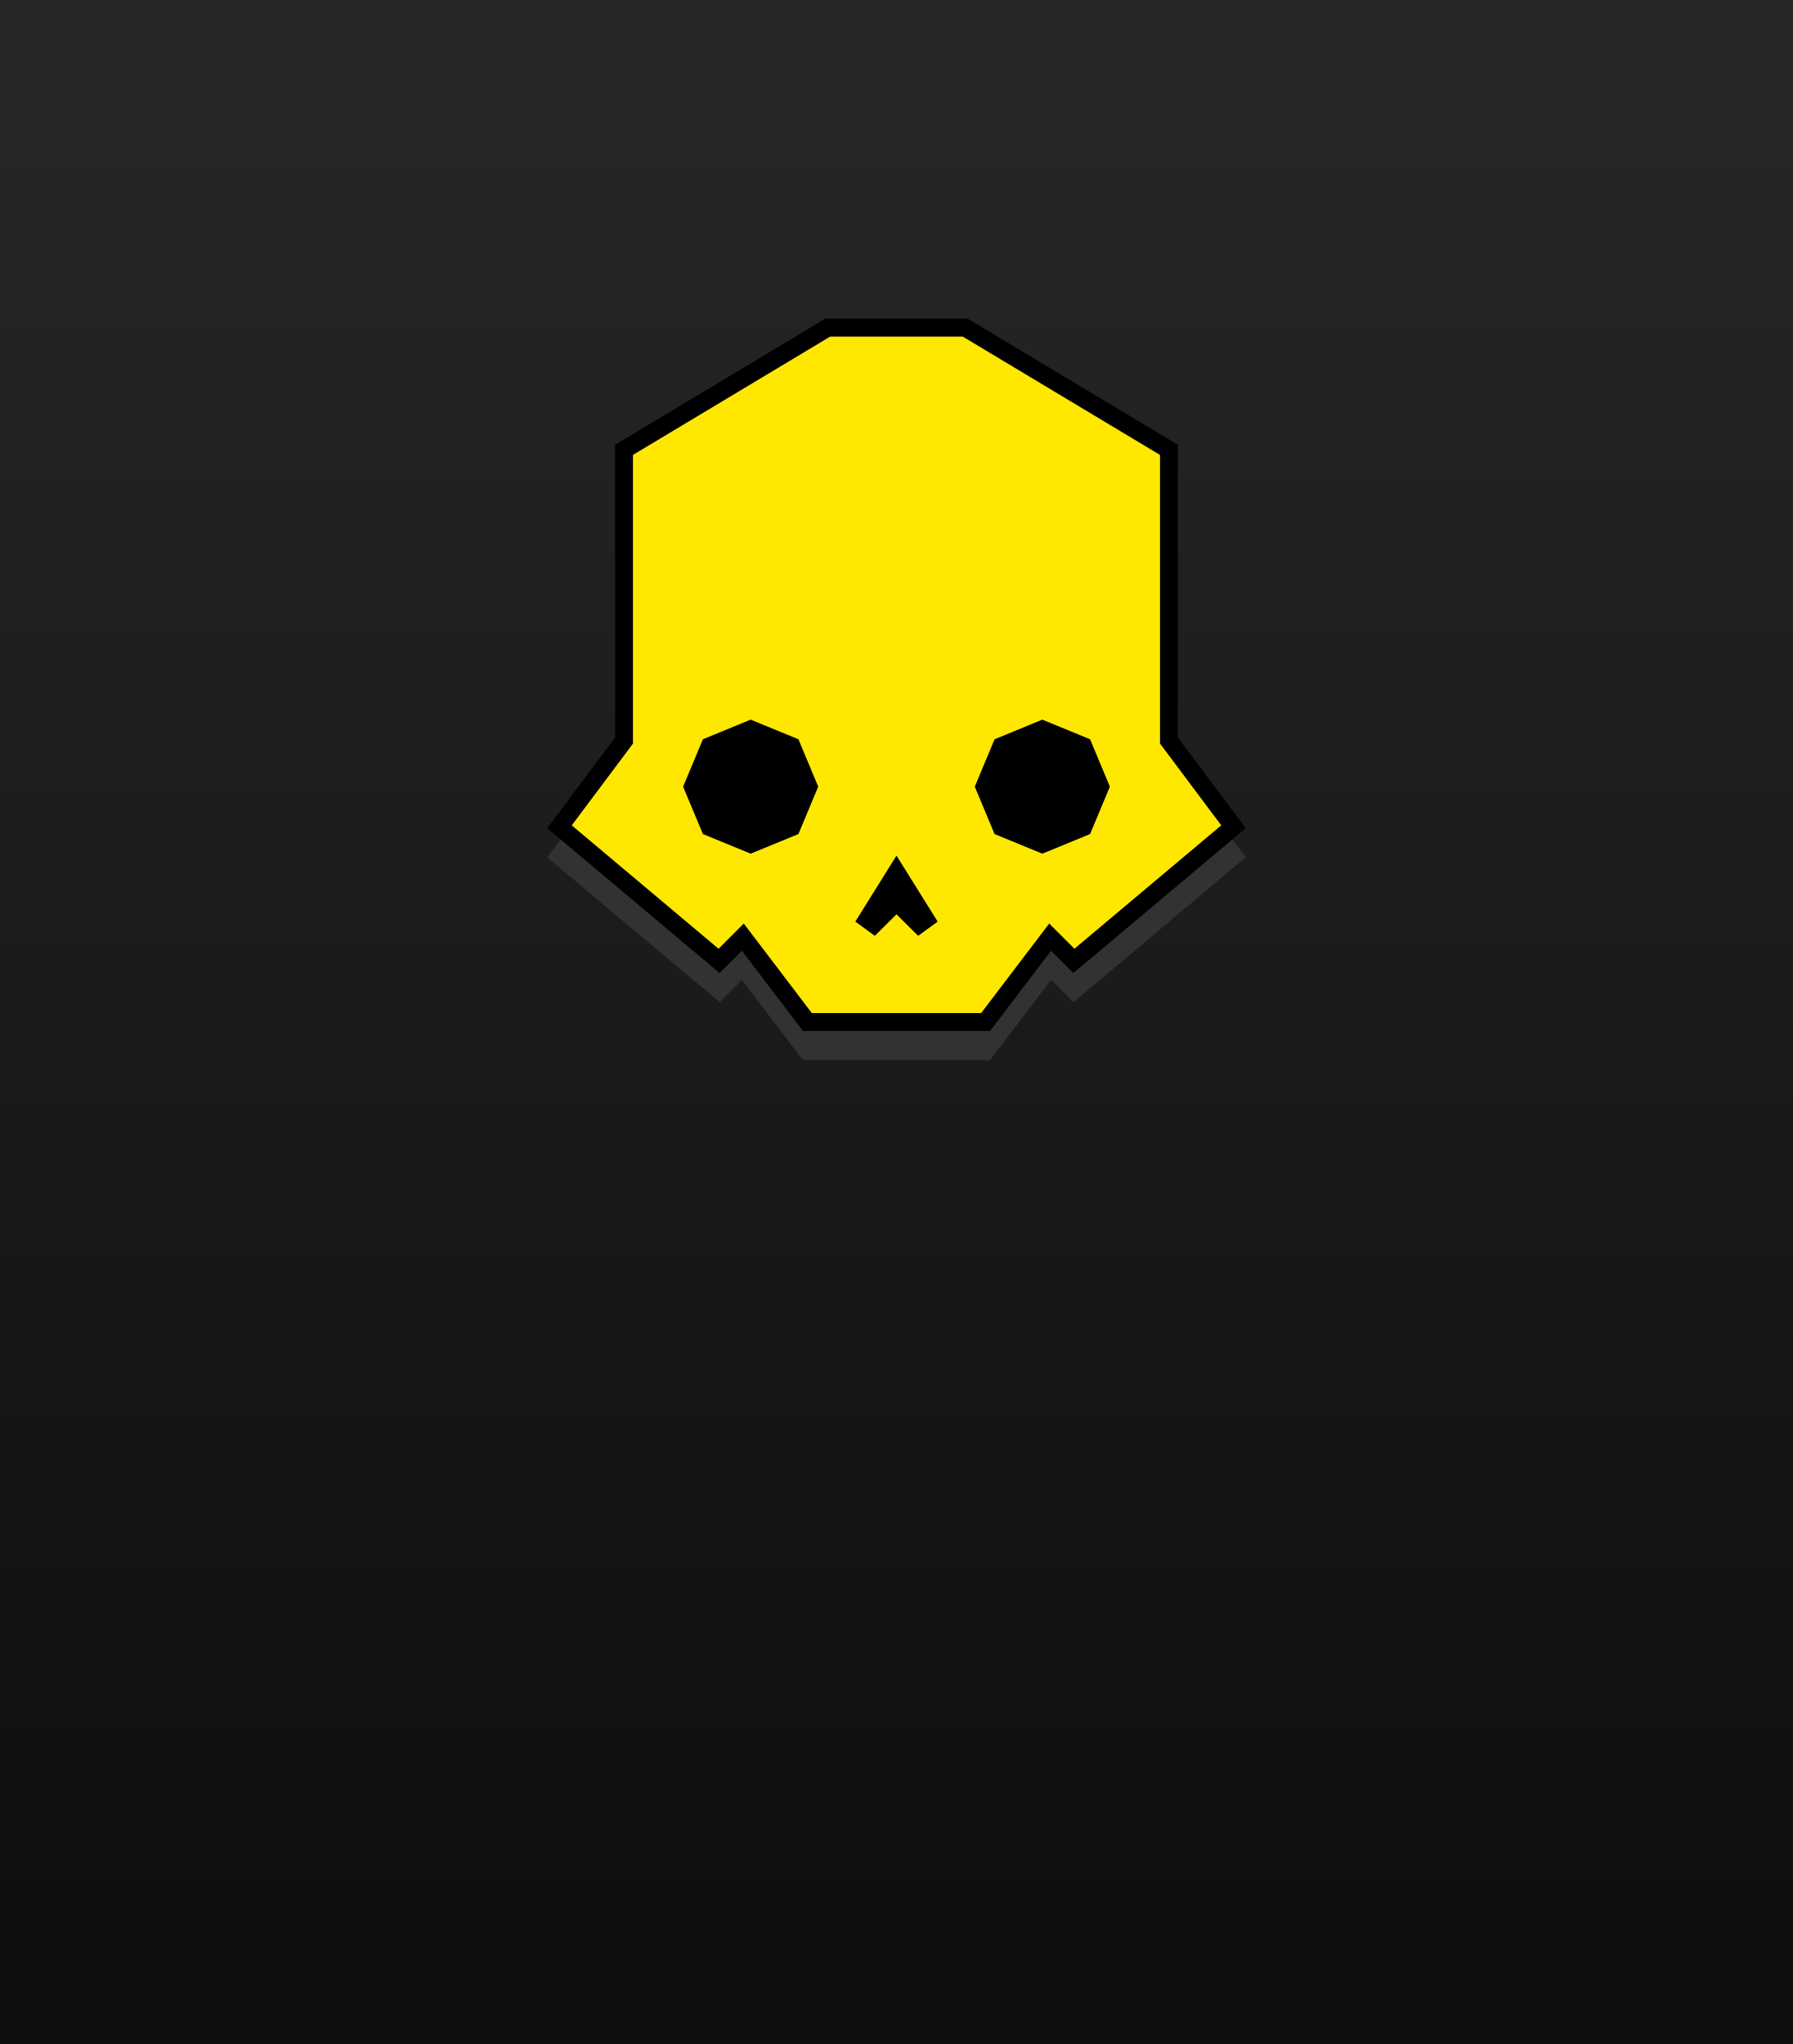
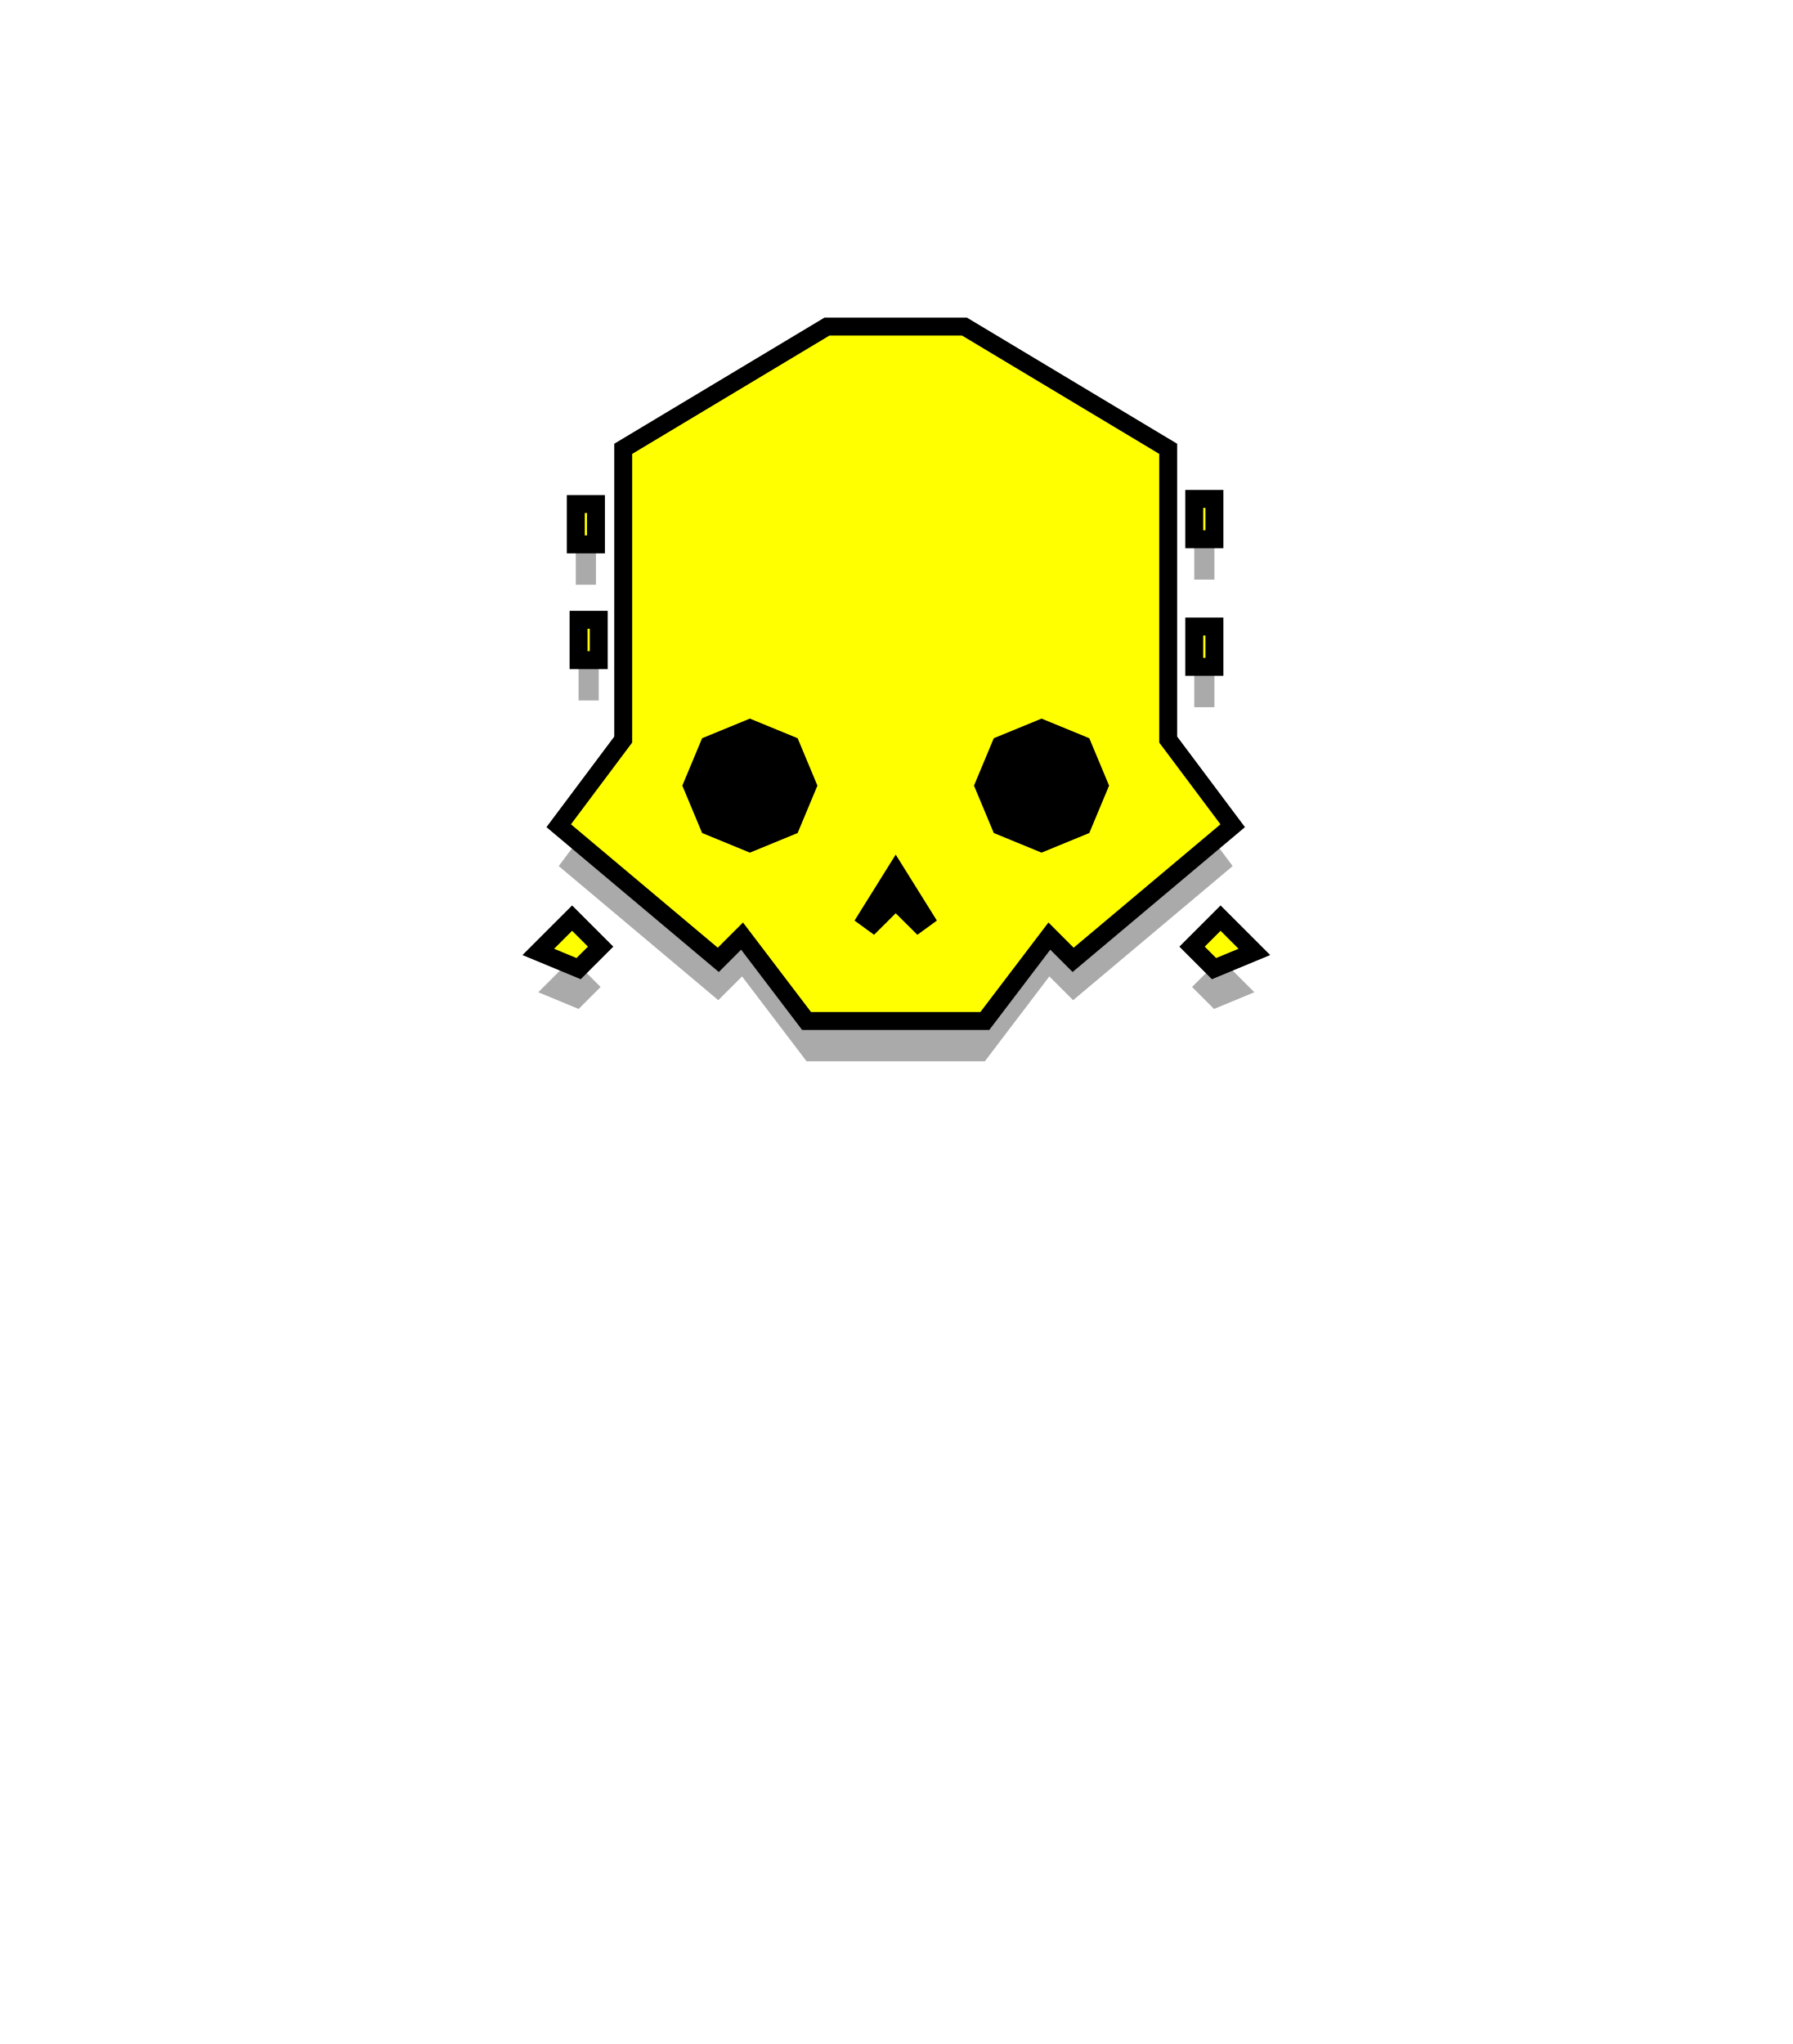
<svg xmlns="http://www.w3.org/2000/svg" xmlns:xlink="http://www.w3.org/1999/xlink" width="200" height="228" viewBox="0 0 200 228" version="1.1" id="svg1" xml:space="preserve">
  <defs id="defs1">
    <linearGradient id="linearGradient6">
      <stop style="stop-color:#262626;stop-opacity:1;" offset="0" id="stop6" />
      <stop style="stop-color:#0f0f0f;stop-opacity:1;" offset="1" id="stop7" />
    </linearGradient>
-     <linearGradient xlink:href="#linearGradient6" id="linearGradient7" x1="26.458" y1="-2.022" x2="26.458" y2="99.42" gradientUnits="userSpaceOnUse" gradientTransform="matrix(1.02846,0,0,1.971572,24.95312,17.98573)" />
+     <linearGradient xlink:href="#linearGradient6" id="linearGradient64" gradientUnits="userSpaceOnUse" gradientTransform="matrix(1.02846,0,0,1.971572,24.95312,17.98573)" x1="26.458" y1="-2.022" x2="26.458" y2="99.42" />
  </defs>
-   <path id="rect62" style="display:inline;fill:url(#linearGradient7);stroke-width:3.251;stroke-linecap:square" d="M -1.8106866e-7,-2.6435026e-8 H 200 V 228 H -1.8106866e-7 Z" />
-   <path id="path13" style="fill:#323232;fill-opacity:1;stroke:#323232;stroke-width:2;stroke-linecap:round;stroke-dasharray:none;stroke-opacity:1" d="M 92.33,39.795 69.605,53.43 v 32.431 l -7.196,9.612 17.801,14.961 2.651,-2.651 7.196,9.468 h 9.943 9.943 l 7.196,-9.468 2.651,2.651 17.801,-14.961 -7.196,-9.612 V 53.43 L 107.67,39.795 h -7.67 z" />
-   <path id="path16" style="fill:#ffe800;fill-opacity:1;stroke:#000000;stroke-width:2;stroke-linecap:round;stroke-dasharray:none;stroke-opacity:1" d="M 92.33,36.545 69.605,50.18 v 32.431 l -7.196,9.612 17.801,14.961 2.651,-2.651 7.196,9.468 h 9.943 9.943 l 7.196,-9.468 2.651,2.651 17.801,-14.961 -7.196,-9.612 V 50.18 L 107.67,36.545 h -7.67 z" />
-   <path id="ellipse16" style="stroke-width:5.382;stroke-linecap:round" d="m 91.268,87.749 -2.207,5.286 -5.328,2.189 -5.328,-2.19 -2.207,-5.286 2.207,-5.286 5.328,-2.19 5.328,2.19 2.207,5.286 v 0" />
-   <path id="path17" style="fill:#000000;fill-opacity:1;stroke:none;stroke-width:5.448;stroke-linecap:round" d="m 100,95.441 -4.593,7.362 2.178,1.586 2.415,-2.402 2.415,2.402 2.178,-1.586 z" />
-   <path id="ellipse17" style="stroke-width:5.382;stroke-linecap:round" d="m 108.732,87.749 2.207,5.286 5.328,2.189 5.328,-2.189 2.207,-5.286 -2.207,-5.286 -5.328,-2.19 -5.328,2.19 -2.207,5.286 v 0" />
+   <path id="path4" style="display:inline;fill:#aaaaaa;fill-opacity:1;stroke:none;stroke-width:2;stroke-linecap:round;stroke-dasharray:none;stroke-opacity:1" d="M 92.242,40.929 69.517,54.564 v 32.431 l -7.196,9.612 17.801,14.961 2.651,-2.651 7.196,9.468 h 9.943 9.943 l 7.196,-9.468 2.651,2.651 17.801,-14.961 -7.196,-9.612 V 54.564 L 107.582,40.929 h -7.67 z" />
+   <path style="baseline-shift:baseline;display:inline;overflow:visible;opacity:1;fill:#aaaaaa;fill-opacity:1;stroke:none;stroke-width:2;stroke-linecap:square;stroke-dasharray:none;stroke-opacity:1;enable-background:accumulate;stop-color:#000000;stop-opacity:1" d="m 64.537,78.135 h 2.25 v -4.5 h -2.25 z" id="path5" />
+   <path style="baseline-shift:baseline;display:inline;overflow:visible;opacity:1;fill:#aaaaaa;fill-opacity:1;stroke:none;stroke-width:2;stroke-linecap:square;stroke-dasharray:none;stroke-opacity:1;enable-background:accumulate;stop-color:#000000;stop-opacity:1" d="m 133.213,74.385 v 4.5 h 2.25 l 0,-4.5 z" id="path6" />
+   <path style="baseline-shift:baseline;display:inline;overflow:visible;opacity:1;fill:#aaaaaa;fill-opacity:1;fill-rule:evenodd;stroke:none;stroke-width:2;stroke-linecap:square;stroke-dasharray:none;stroke-opacity:1;enable-background:accumulate;stop-color:#000000;stop-opacity:1" d="m 64.227,65.225 h 2.25 v -4.5 h -2.25 z" id="path7" />
+   <path style="baseline-shift:baseline;display:inline;overflow:visible;opacity:1;fill:#aaaaaa;fill-opacity:1;fill-rule:evenodd;stroke:none;stroke-width:2;stroke-linecap:square;stroke-dasharray:none;stroke-opacity:1;enable-background:accumulate;stop-color:#000000;stop-opacity:1" d="m 135.463,60.152 h -2.25 v 4.5 h 2.25 z" id="path8" />
+   <path style="baseline-shift:baseline;display:inline;overflow:visible;opacity:1;fill:#aaaaaa;fill-opacity:1;fill-rule:evenodd;stroke:none;stroke-width:2;stroke-linecap:square;stroke-dasharray:none;stroke-opacity:1;enable-background:accumulate;stop-color:#000000;stop-opacity:1" d="m 63.816,106.912 -1.592,1.59 -2.18,2.18 4.5,1.865 0.861,-0.863 1.592,-1.59 z" id="path9" />
+   <path style="baseline-shift:baseline;display:inline;overflow:visible;opacity:1;fill:#aaaaaa;fill-opacity:1;fill-rule:evenodd;stroke:none;stroke-width:2;stroke-linecap:square;stroke-dasharray:none;stroke-opacity:1;enable-background:accumulate;stop-color:#000000;stop-opacity:1" d="m 136.15,106.912 -3.182,3.182 1.59,1.59 0.861,0.863 4.5,-1.865 -2.18,-2.18 z" id="path10" />
+   <path id="path56" style="display:inline;fill:#ffff00;fill-opacity:1;stroke:#000000;stroke-width:2;stroke-linecap:round;stroke-dasharray:none;stroke-opacity:1" d="M 92.242,36.429 69.517,50.064 v 32.431 l -7.196,9.612 17.801,14.961 2.651,-2.651 7.196,9.468 h 9.943 9.943 l 7.196,-9.468 2.651,2.651 17.801,-14.961 -7.196,-9.612 V 50.064 L 107.582,36.429 h -7.67 z" />
+   <path id="ellipse56" style="stroke-width:5.382;stroke-linecap:round" d="m 91.18,87.633 -2.207,5.286 -5.328,2.19 -5.328,-2.19 -2.207,-5.286 2.207,-5.286 5.328,-2.19 5.328,2.19 2.207,5.286 v 0" />
+   <path id="path57" style="fill:#000000;fill-opacity:1;stroke:none;stroke-width:5.448;stroke-linecap:round" d="m 99.912,95.325 -4.593,7.362 2.178,1.586 2.415,-2.402 2.415,2.402 2.178,-1.586 z" />
+   <path id="ellipse57" style="stroke-width:5.382;stroke-linecap:round" d="m 108.644,87.633 2.207,5.286 5.328,2.19 5.328,-2.19 2.207,-5.286 -2.207,-5.286 -5.328,-2.19 -5.328,2.19 -2.207,5.286 v 0" />
+   <path style="baseline-shift:baseline;display:inline;overflow:visible;opacity:1;fill:#ffff00;stroke:#000000;stroke-width:2;stroke-linecap:square;stroke-dasharray:none;stroke-opacity:1;enable-background:accumulate;stop-color:#000000;stop-opacity:1" d="m 64.537,73.635 h 2.25 v -4.5 h -2.25 z" id="path58" />
+   <path style="baseline-shift:baseline;display:inline;overflow:visible;opacity:1;fill:#ffff00;stroke:#000000;stroke-width:2;stroke-linecap:square;stroke-dasharray:none;stroke-opacity:1;enable-background:accumulate;stop-color:#000000;stop-opacity:1" d="m 133.213,69.885 v 4.5 h 2.25 l 0,-4.5 z" id="path59" />
+   <path style="baseline-shift:baseline;display:inline;overflow:visible;opacity:1;fill:#ffff00;fill-rule:evenodd;stroke:#000000;stroke-width:2;stroke-linecap:square;stroke-dasharray:none;stroke-opacity:1;enable-background:accumulate;stop-color:#000000;stop-opacity:1" d="m 64.227,60.725 h 2.25 v -4.5 h -2.25 z" id="path1" />
+   <path style="baseline-shift:baseline;display:inline;overflow:visible;opacity:1;fill:#ffff00;fill-rule:evenodd;stroke:#000000;stroke-width:2;stroke-linecap:square;stroke-dasharray:none;stroke-opacity:1;enable-background:accumulate;stop-color:#000000;stop-opacity:1" d="m 135.463,55.652 h -2.25 v 4.5 h 2.25 z" id="path1-8" />
+   <path style="baseline-shift:baseline;display:inline;overflow:visible;opacity:1;fill:#ffff00;fill-rule:evenodd;stroke:#000000;stroke-width:2;stroke-linecap:square;stroke-dasharray:none;stroke-opacity:1;enable-background:accumulate;stop-color:#000000;stop-opacity:1" d="m 63.816,102.412 -1.592,1.59 -2.18,2.18 4.5,1.865 0.861,-0.863 1.592,-1.59 z" id="path2" />
+   <path style="baseline-shift:baseline;display:inline;overflow:visible;opacity:1;fill:#ffff00;fill-rule:evenodd;stroke:#000000;stroke-width:2;stroke-linecap:square;stroke-dasharray:none;stroke-opacity:1;enable-background:accumulate;stop-color:#000000;stop-opacity:1" d="m 136.15,102.412 -3.182,3.182 1.59,1.59 0.861,0.863 4.5,-1.865 -2.18,-2.18 z" id="path3" />
</svg>
